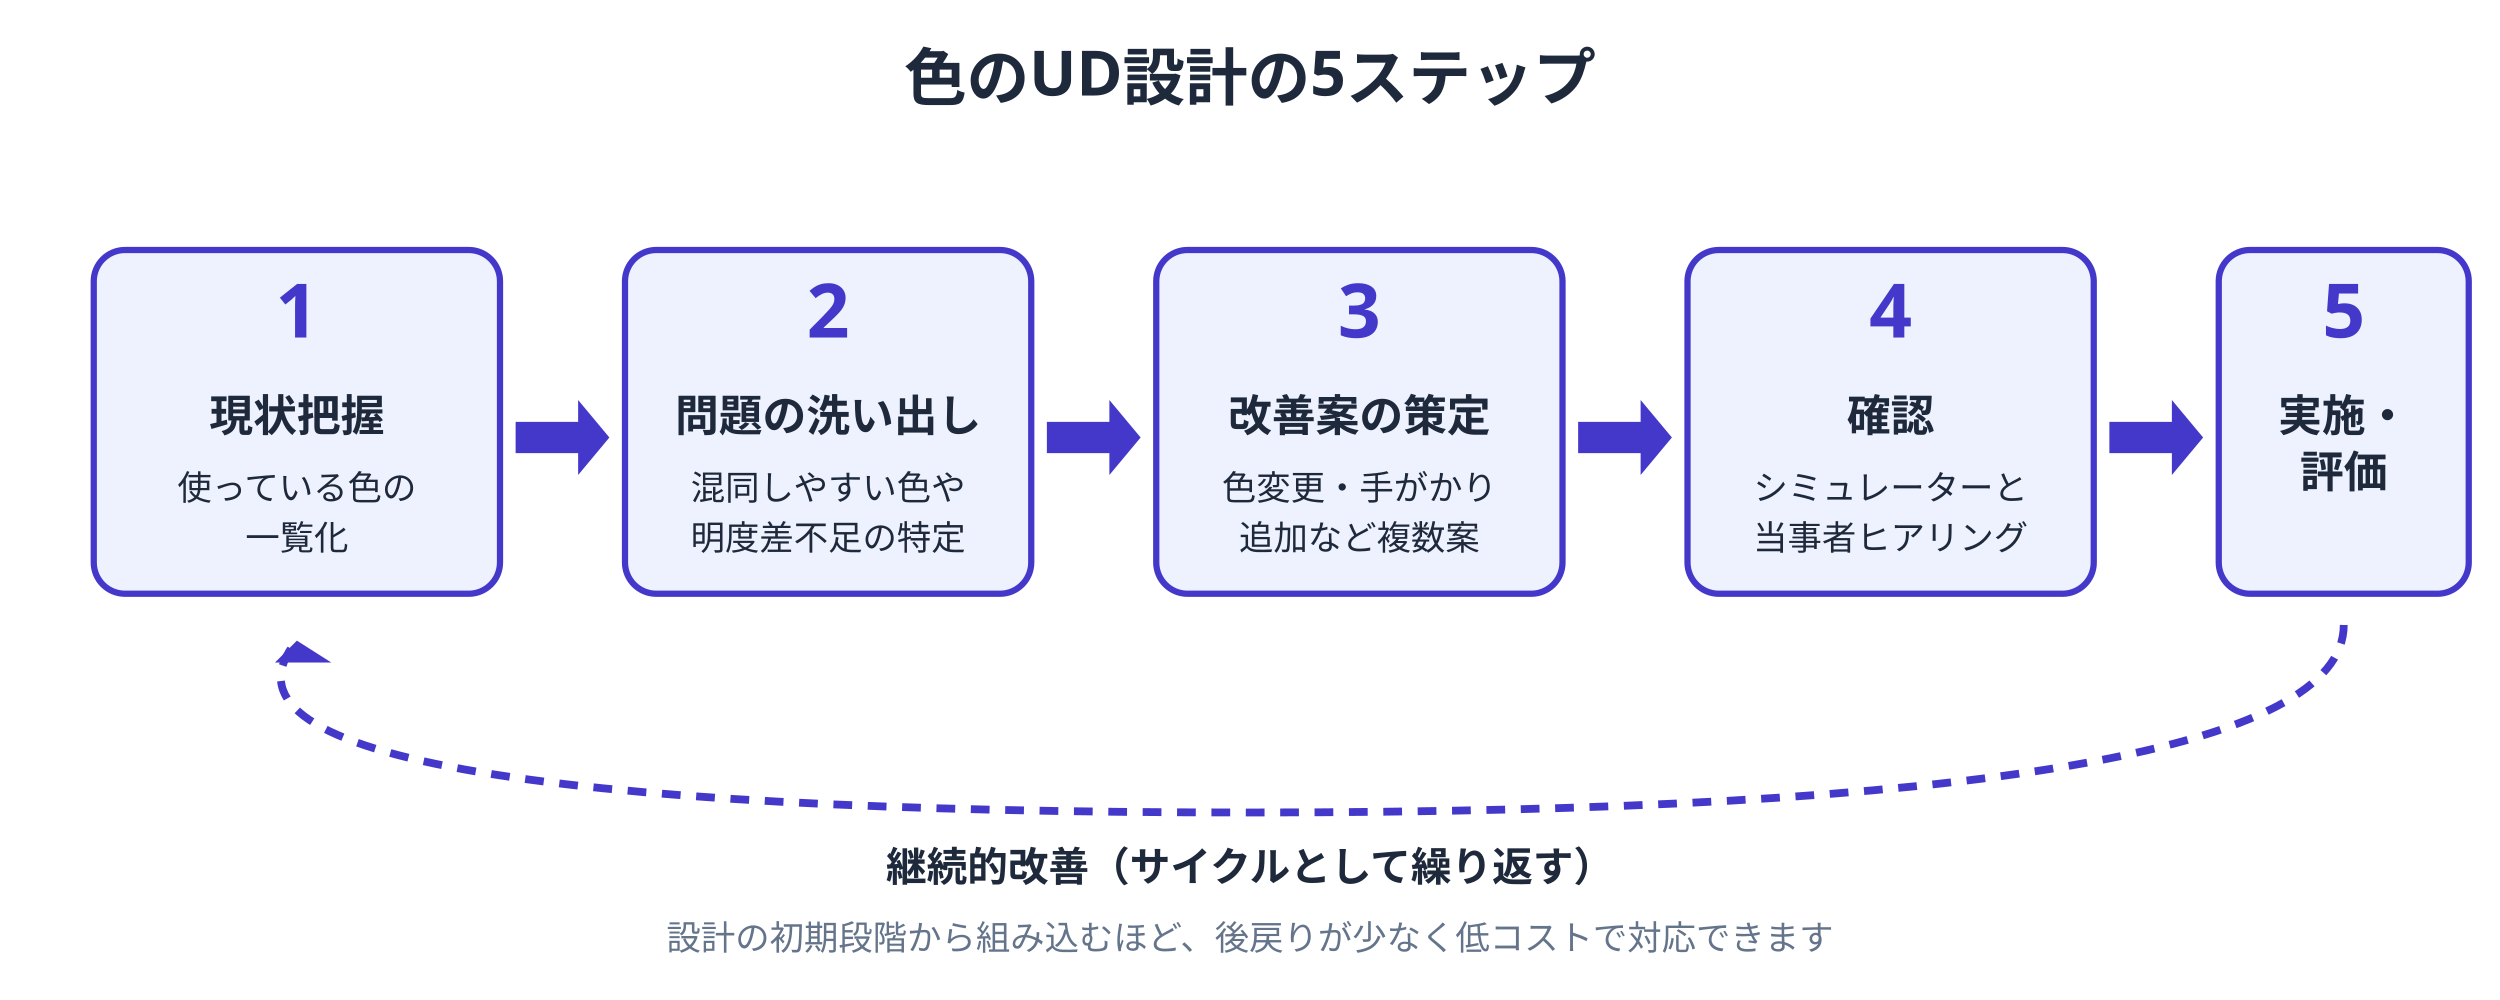
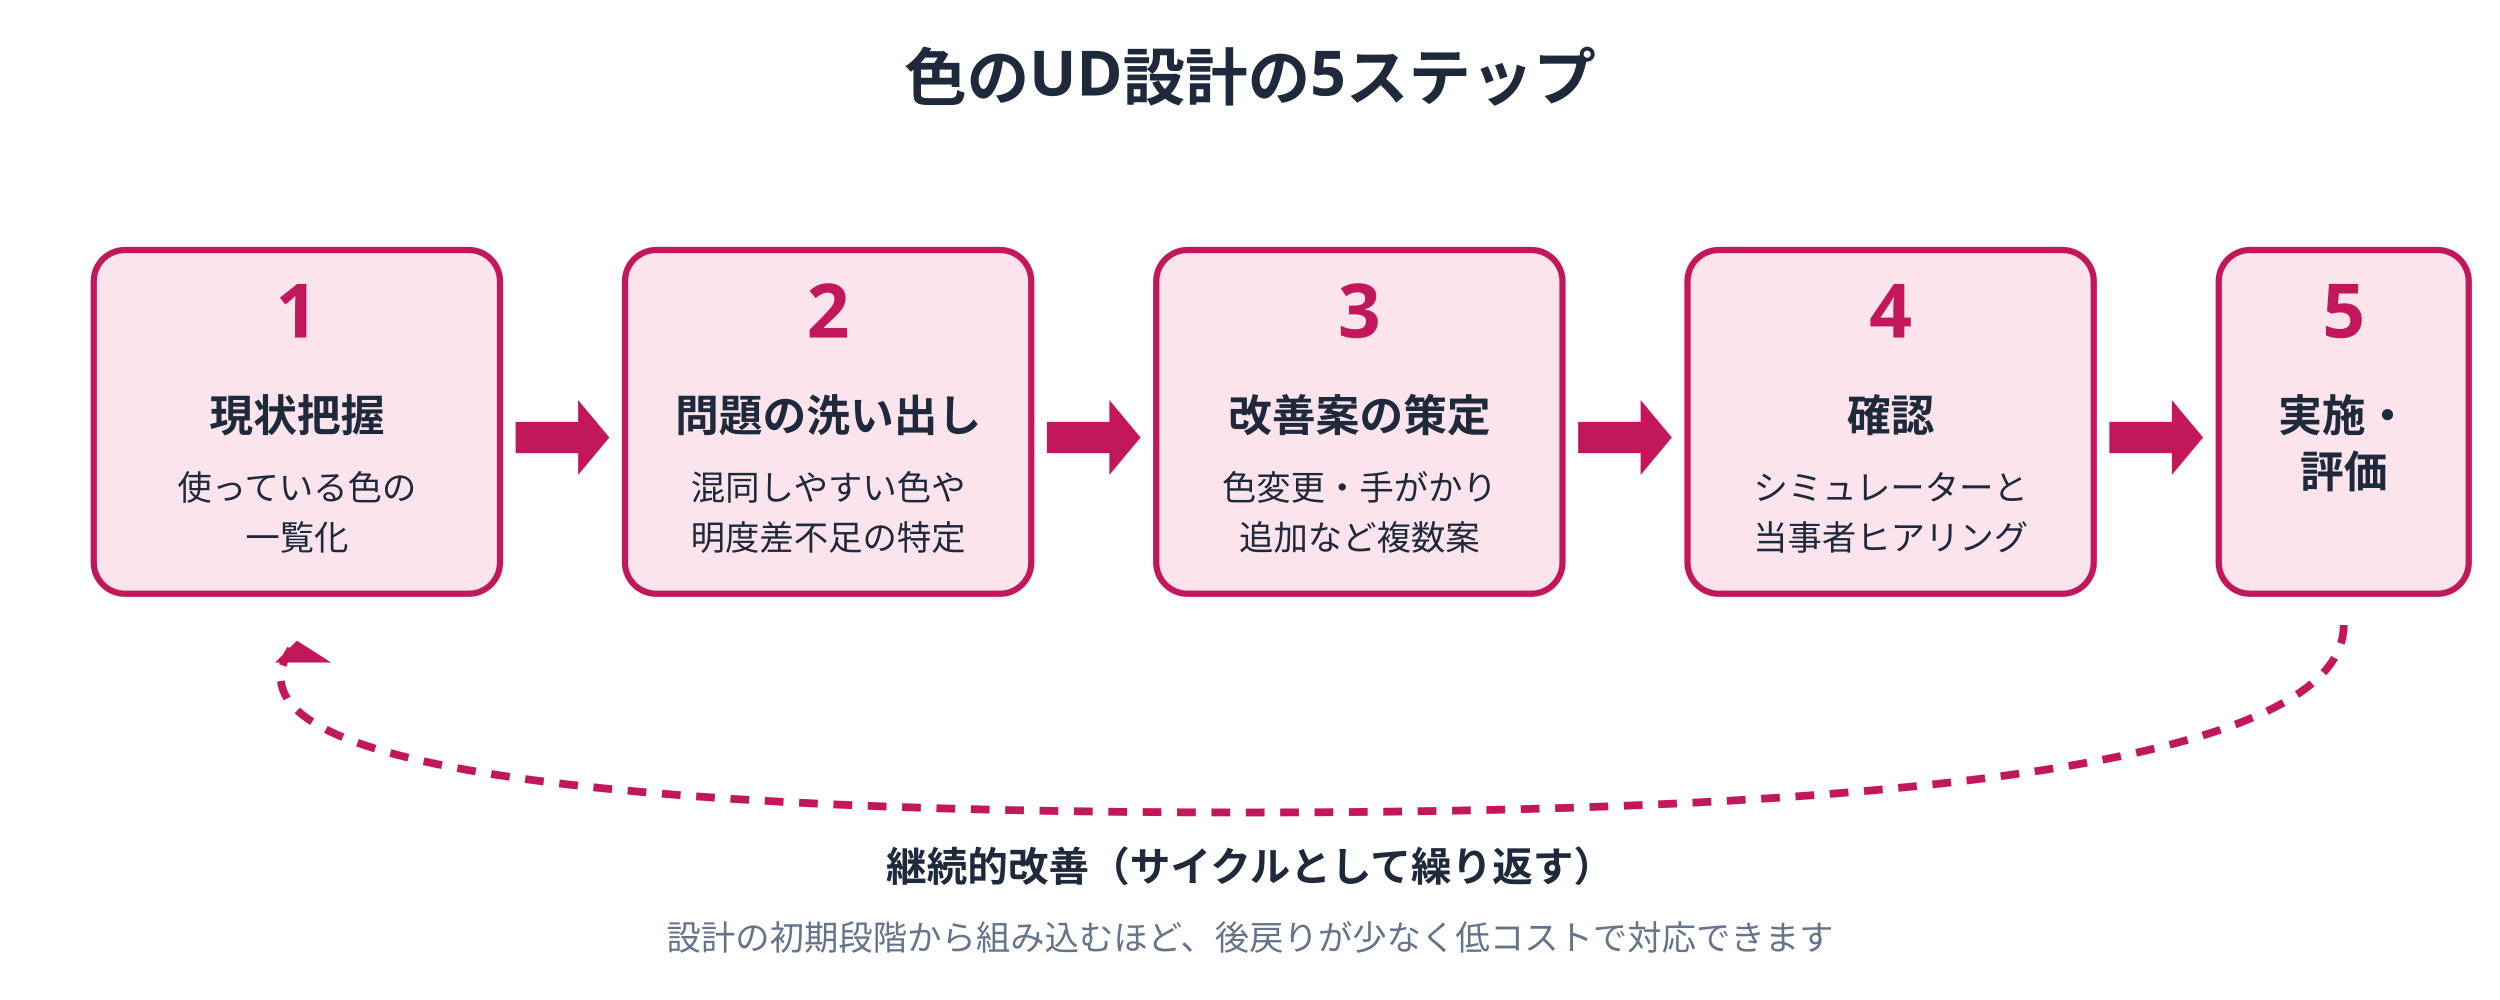
<svg xmlns="http://www.w3.org/2000/svg" viewBox="0 0 800 320" role="img" aria-labelledby="title desc">
  <style>
    .bg { fill: #ffffff; }
    .t-h1 { fill: #1e293b; }
    .t-h2 { fill: #475569; }
    .t-h3 { fill: #64748b; }
-     .step { fill: #eef2ff; stroke: #4338ca; }
-     .step-num { fill: #4338ca; }
+     .step { fill: #fce4ec; stroke: #c2185b; }
+     .step-num { fill: #c2185b; }
    .step-text { fill: #1e293b; }
-     .arrow { fill: #4338ca; }
-     .loop-arrow { stroke: #4338ca; }
+     .arrow { fill: #c2185b; }
+     .loop-arrow { stroke: #c2185b; }
    @media (prefers-color-scheme: dark) {
      .bg { fill: #1f1f1f; }
      .t-h1 { fill: #e2e8f0; }
      .t-h2 { fill: #cbd5e1; }
      .t-h3 { fill: #94a3b8; }
-       .step { fill: #2a2640; stroke: #a5b4fc; }
-       .step-num { fill: #a5b4fc; }
+       .step { fill: #3a2230; stroke: #f48fb1; }
+       .step-num { fill: #f48fb1; }
      .step-text { fill: #e2e8f0; }
-       .arrow { fill: #a5b4fc; }
-       .loop-arrow { stroke: #a5b4fc; }
+       .arrow { fill: #f48fb1; }
+       .loop-arrow { stroke: #f48fb1; }
    }
  </style>
  <rect class="bg" width="800" height="320" />
  <text x="400" y="32" text-anchor="middle" font-family="sans-serif" font-size="20" font-weight="700" class="t-h1">色のUD設計の5ステップ</text>
  <g font-family="sans-serif">
    <rect x="30" y="80" width="130" height="110" rx="10" class="step" stroke-width="2" />
    <text x="95" y="108" text-anchor="middle" font-size="24" font-weight="700" class="step-num">1</text>
    <text x="95" y="138" text-anchor="middle" font-size="14" font-weight="700" class="step-text">現状把握</text>
    <text x="95" y="160" text-anchor="middle" font-size="11" class="step-text">使っている色の</text>
    <text x="95" y="176" text-anchor="middle" font-size="11" class="step-text">一覧化</text>
    <path d="M165,135 L185,135 L185,128 L195,140 L185,152 L185,145 L165,145 Z" class="arrow" />
    <rect x="200" y="80" width="130" height="110" rx="10" class="step" stroke-width="2" />
    <text x="265" y="108" text-anchor="middle" font-size="24" font-weight="700" class="step-num">2</text>
    <text x="265" y="138" text-anchor="middle" font-size="14" font-weight="700" class="step-text">問題の洗い出し</text>
    <text x="265" y="160" text-anchor="middle" font-size="11" class="step-text">混同しやすい色や</text>
    <text x="265" y="176" text-anchor="middle" font-size="11" class="step-text">明度差不足の特定</text>
    <path d="M335,135 L355,135 L355,128 L365,140 L355,152 L355,145 L335,145 Z" class="arrow" />
    <rect x="370" y="80" width="130" height="110" rx="10" class="step" stroke-width="2" />
    <text x="435" y="108" text-anchor="middle" font-size="24" font-weight="700" class="step-num">3</text>
    <text x="435" y="138" text-anchor="middle" font-size="14" font-weight="700" class="step-text">改善案の策定</text>
    <text x="435" y="160" text-anchor="middle" font-size="11" class="step-text">色変更・手がかり</text>
    <text x="435" y="176" text-anchor="middle" font-size="11" class="step-text">追加など複数案</text>
    <path d="M505,135 L525,135 L525,128 L535,140 L525,152 L525,145 L505,145 Z" class="arrow" />
    <rect x="540" y="80" width="130" height="110" rx="10" class="step" stroke-width="2" />
    <text x="605" y="108" text-anchor="middle" font-size="24" font-weight="700" class="step-num">4</text>
    <text x="605" y="138" text-anchor="middle" font-size="14" font-weight="700" class="step-text">確認</text>
    <text x="605" y="160" text-anchor="middle" font-size="11" class="step-text">シミュレーターと</text>
    <text x="605" y="176" text-anchor="middle" font-size="11" class="step-text">当事者ヒアリング</text>
    <path d="M675,135 L695,135 L695,128 L705,140 L695,152 L695,145 L675,145 Z" class="arrow" />
    <rect x="710" y="80" width="80" height="110" rx="10" class="step" stroke-width="2" />
    <text x="750" y="108" text-anchor="middle" font-size="24" font-weight="700" class="step-num">5</text>
    <text x="750" y="138" text-anchor="middle" font-size="14" font-weight="700" class="step-text">実施・</text>
    <text x="750" y="156" text-anchor="middle" font-size="14" font-weight="700" class="step-text">評価</text>
  </g>
  <path d="M750,200 Q750,260 400,260 Q50,260 95,205" fill="none" class="loop-arrow" stroke-width="2.5" stroke-dasharray="6 5" />
  <path d="M95,205 L88,212 L106,212 Z" class="arrow" />
  <text x="400" y="282" text-anchor="middle" font-family="sans-serif" font-size="13" font-weight="700" class="t-h1">継続的改善（サイクルとして繰り返す）</text>
  <text x="400" y="304" text-anchor="middle" font-family="sans-serif" font-size="11" class="t-h3">設計の初期段階から組み込むほど、後戻りが少なく低コストで対応できます</text>
</svg>
